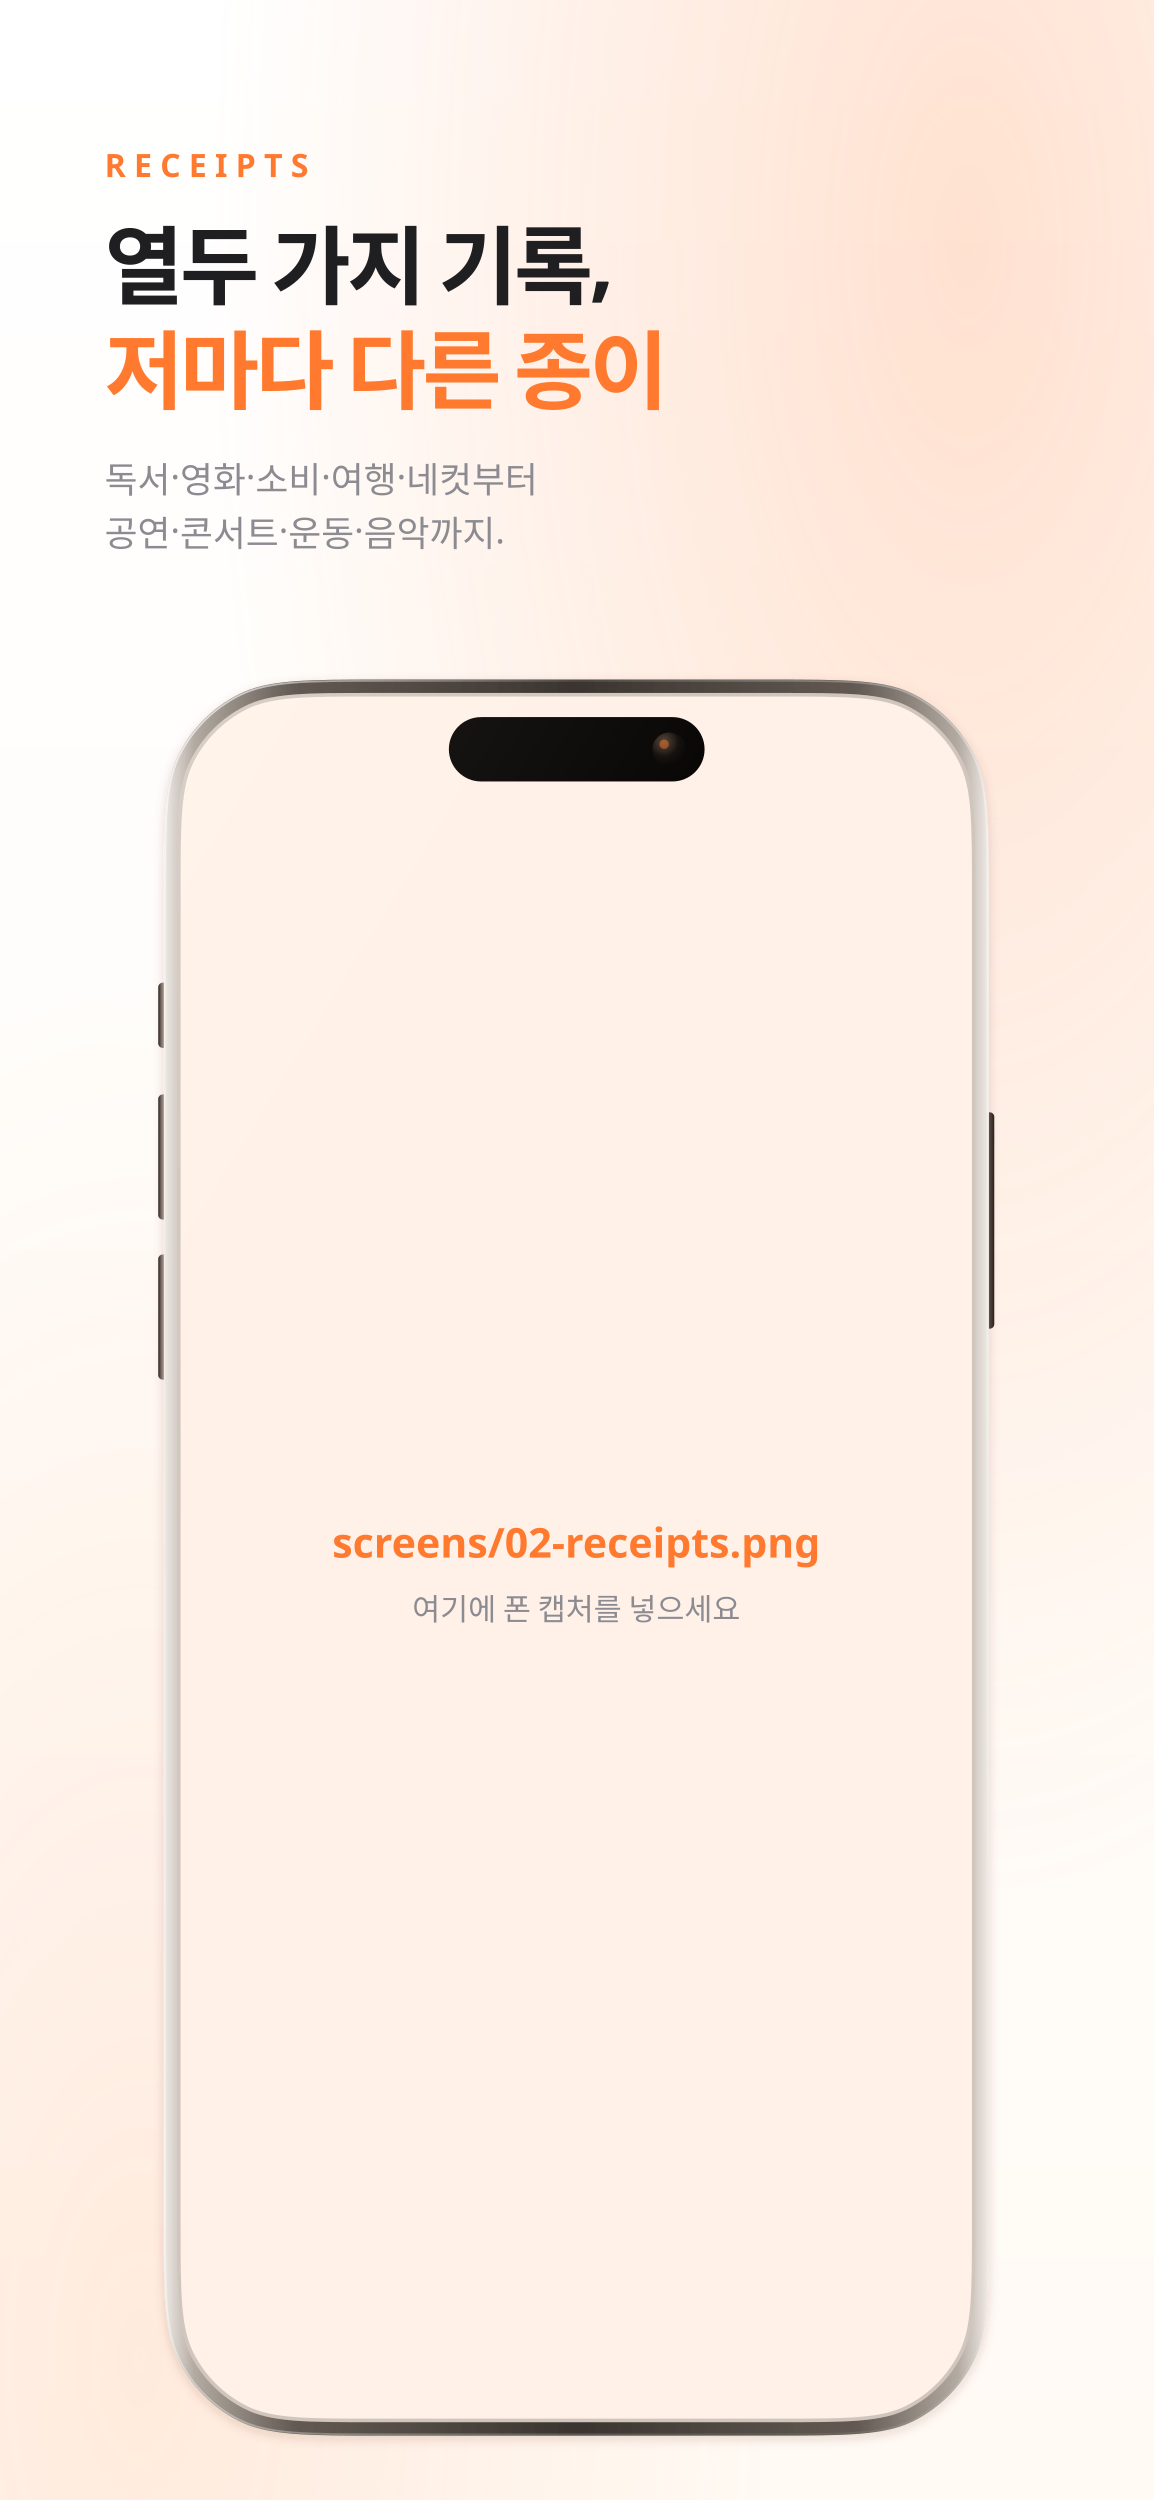
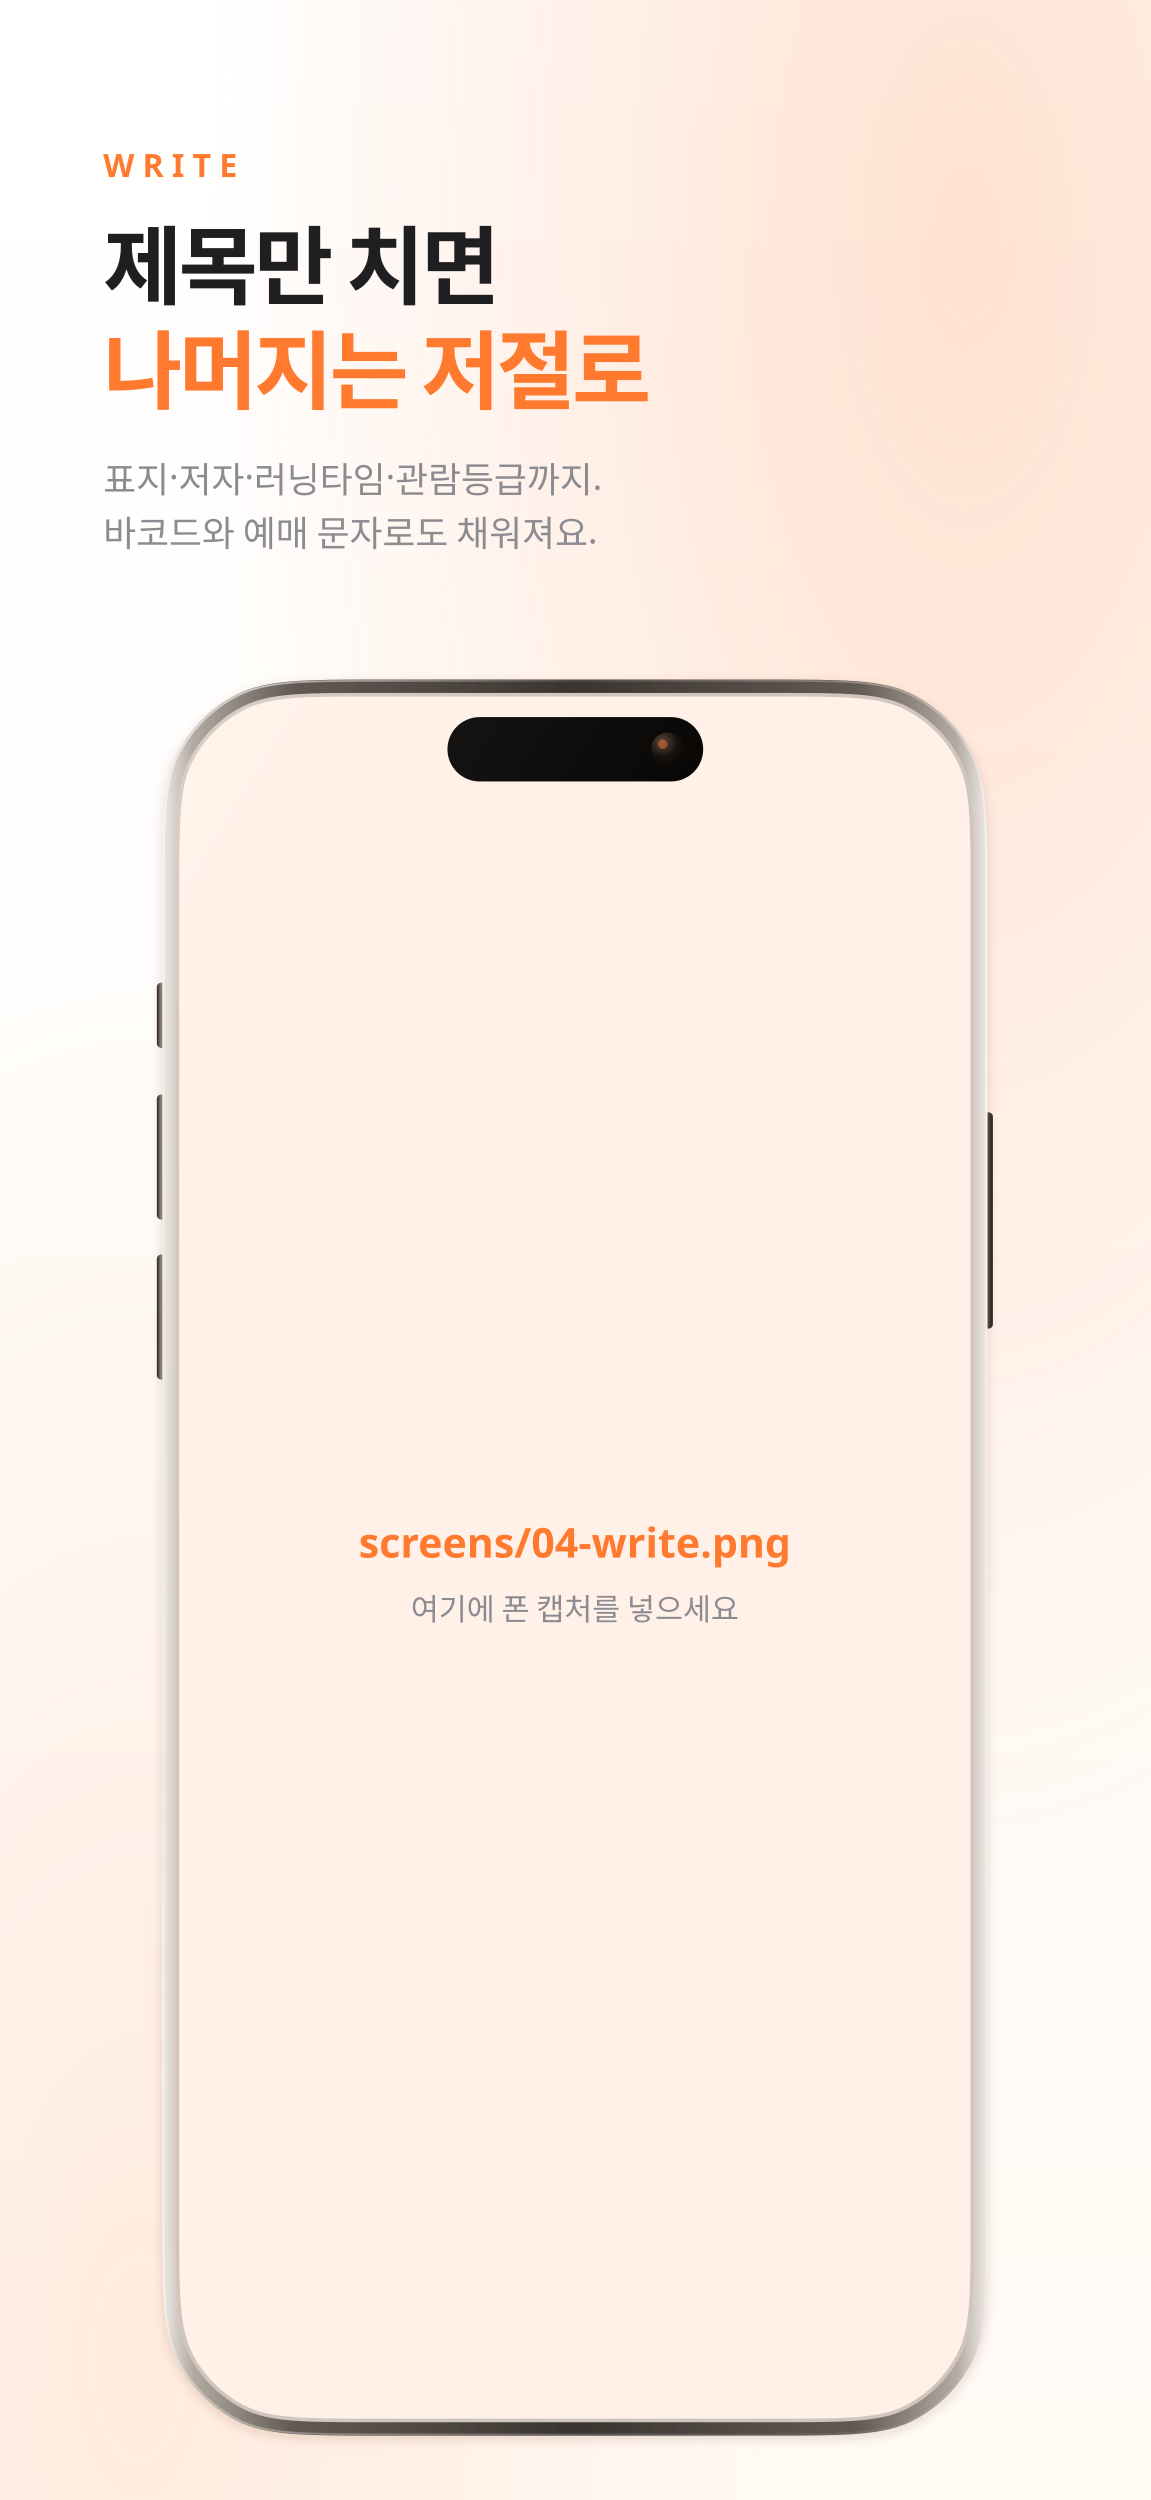
- <svg xmlns="http://www.w3.org/2000/svg" width="1290" height="2796" viewBox="0 0 1290 2796">
+ <svg xmlns="http://www.w3.org/2000/svg" width="1320" height="2868" viewBox="1.57 0 1286.86 2796">
  <defs>
    <linearGradient id="bg" x1="0" y1="0" x2="0" y2="1" gradientUnits="userSpaceOnUse" gradientTransform="scale(1290 2796)">
      <stop offset="0" stop-color="#ffffff" />
      <stop offset="1" stop-color="#fffaf4" />
    </linearGradient>
    <radialGradient id="glow" cx="0.84" cy="0.10" r="0.66" gradientUnits="userSpaceOnUse" gradientTransform="scale(1290 2796)">
      <stop offset="0" stop-color="#ff7a2f" stop-opacity="0.22" />
      <stop offset="1" stop-color="#ff7a2f" stop-opacity="0" />
    </radialGradient>
    <radialGradient id="glow2" cx="0.12" cy="0.94" r="0.55" gradientUnits="userSpaceOnUse" gradientTransform="scale(1290 2796)">
      <stop offset="0" stop-color="#ff7a2f" stop-opacity="0.12" />
      <stop offset="1" stop-color="#ff7a2f" stop-opacity="0" />
    </radialGradient>
    <linearGradient id="rail" x1="0" y1="0" x2="1" y2="0">
      <stop offset="0" stop-color="#f3eee9" />
      <stop offset="0.04" stop-color="#b3aaa2" />
      <stop offset="0.16" stop-color="#635a53" />
      <stop offset="0.5" stop-color="#3a342f" />
      <stop offset="0.84" stop-color="#635a53" />
      <stop offset="0.96" stop-color="#b3aaa2" />
      <stop offset="1" stop-color="#f3eee9" />
    </linearGradient>
    <linearGradient id="rim" x1="0" y1="0" x2="0.7" y2="1">
      <stop offset="0" stop-color="#ffffff" stop-opacity="0.70" />
      <stop offset="0.24" stop-color="#ffffff" stop-opacity="0.10" />
      <stop offset="0.58" stop-color="#ffffff" stop-opacity="0.46" />
      <stop offset="1" stop-color="#ffffff" stop-opacity="0.08" />
    </linearGradient>
    <linearGradient id="btn" x1="0" y1="0" x2="1" y2="0">
      <stop offset="0" stop-color="#26211d" />
      <stop offset="0.35" stop-color="#978d84" />
      <stop offset="0.6" stop-color="#544c45" />
      <stop offset="1" stop-color="#26211d" />
    </linearGradient>
    <linearGradient id="glare" x1="0" y1="0" x2="0.75" y2="1">
      <stop offset="0" stop-color="#ffffff" stop-opacity="0.16" />
      <stop offset="0.16" stop-color="#ffffff" stop-opacity="0.05" />
      <stop offset="0.34" stop-color="#ffffff" stop-opacity="0" />
    </linearGradient>
    <radialGradient id="lens" cx="0.34" cy="0.28" r="0.8">
      <stop offset="0" stop-color="#5a4638" />
      <stop offset="0.55" stop-color="#14100d" />
      <stop offset="1" stop-color="#070605" />
    </radialGradient>
    <filter id="drop" x="-30%" y="-15%" width="160%" height="140%">
      <feDropShadow dx="0" dy="34" stdDeviation="34" flood-color="#6b3410" flood-opacity="0.22" />
      <feDropShadow dx="0" dy="4" stdDeviation="6" flood-color="#6b3410" flood-opacity="0.16" />
    </filter>
    <clipPath id="screenClip">
      <path d="M 870.2 775 c 77.29 0 115.93 0 145.45 15.04 a 138 138 0 0 1 60.31 60.31 c 15.04 29.52 15.04 68.16 15.04 145.45 L 1091 2488.2 c 0 77.29 0 115.93 -15.04 145.45 a 138 138 0 0 1 -60.31 60.31 c -29.52 15.04 -68.16 15.04 -145.45 15.04 L 418.8 2709 c -77.29 0 -115.93 0 -145.45 -15.04 a 138 138 0 0 1 -60.31 -60.31 c -15.04 -29.52 -15.04 -68.16 -15.04 -145.45 L 198 995.8 c 0 -77.29 0 -115.93 15.04 -145.45 a 138 138 0 0 1 60.31 -60.31 c 29.52 -15.04 68.16 -15.04 145.45 -15.04 Z" />
    </clipPath>
  </defs>
  <g id="Background">
    <rect x="-400" width="2090" height="2796" fill="url(#bg)" />
    <rect x="-400" width="2090" height="2796" fill="url(#glow)" />
    <rect x="-400" width="2090" height="2796" fill="url(#glow2)" />
  </g>
  <g id="Caption" font-family="Pretendard, Pretendard Variable, Apple SD Gothic Neo, Malgun Gothic, sans-serif">
-     <text x="117" y="198" font-size="36" font-weight="700" letter-spacing="9.1" fill="#ff7a2f">RECEIPTS</text>
-     <text x="117" y="333" font-size="96" font-weight="800" letter-spacing="-3.9" fill="#1f1f22">열두 가지 기록,</text>
-     <text x="117" y="450" font-size="96" font-weight="800" letter-spacing="-3.9" fill="#ff7a2f">저마다 다른 종이</text>
-     <text x="117" y="551" font-size="40" font-weight="500" fill="#8b8b91">독서·영화·소비·여행·네컷부터</text>
-     <text x="117" y="611" font-size="40" font-weight="500" fill="#8b8b91">공연·콘서트·운동·음악까지.</text>
+     <text x="117" y="198" font-size="36" font-weight="700" letter-spacing="9.1" fill="#ff7a2f">WRITE</text>
+     <text x="117" y="333" font-size="96" font-weight="800" letter-spacing="-3.9" fill="#1f1f22">제목만 치면</text>
+     <text x="117" y="450" font-size="96" font-weight="800" letter-spacing="-3.9" fill="#ff7a2f">나머지는 저절로</text>
+     <text x="117" y="551" font-size="40" font-weight="500" fill="#8b8b91">표지·저자·러닝타임·관람등급까지.</text>
+     <text x="117" y="611" font-size="40" font-weight="500" fill="#8b8b91">바코드와 예매 문자로도 채워져요.</text>
  </g>
  <g id="Device">
    <g id="Side buttons">
      <rect x="177" y="1099" width="13" height="73" rx="5.06" fill="url(#btn)" />
      <rect x="177" y="1224" width="13" height="140" rx="5.06" fill="url(#btn)" />
      <rect x="177" y="1403" width="13" height="140" rx="5.06" fill="url(#btn)" />
      <rect x="1099" y="1244" width="13" height="242" rx="5.06" fill="url(#btn)" />
    </g>
    <path id="Body" d="M 861.2 760 c 85.69 0 128.53 0 161.26 16.68 a 153 153 0 0 1 66.86 66.86 c 16.68 32.73 16.68 75.57 16.68 161.26 L 1106 2479.2 c 0 85.69 0 128.53 -16.68 161.26 a 153 153 0 0 1 -66.86 66.86 c -32.73 16.68 -75.57 16.68 -161.26 16.68 L 427.8 2724 c -85.69 0 -128.53 0 -161.26 -16.68 a 153 153 0 0 1 -66.86 -66.86 c -16.68 -32.73 -16.68 -75.57 -16.68 -161.26 L 183 1004.8 c 0 -85.69 0 -128.53 16.68 -161.26 a 153 153 0 0 1 66.86 -66.86 c 32.73 -16.68 75.57 -16.68 161.26 -16.68 Z" fill="url(#rail)" filter="url(#drop)" />
    <path id="Rim" d="M 862.1 761.5 c 84.85 0 127.27 0 159.68 16.51 a 151.5 151.5 0 0 1 66.21 66.21 c 16.51 32.41 16.51 74.83 16.51 159.68 L 1104.5 2480.1 c 0 84.85 0 127.27 -16.51 159.68 a 151.5 151.5 0 0 1 -66.21 66.21 c -32.41 16.51 -74.83 16.51 -159.68 16.51 L 426.9 2722.5 c -84.85 0 -127.27 0 -159.68 -16.51 a 151.5 151.5 0 0 1 -66.21 -66.21 c -16.51 -32.41 -16.51 -74.83 -16.51 -159.68 L 184.5 1003.9 c 0 -84.85 0 -127.27 16.51 -159.68 a 151.5 151.5 0 0 1 66.21 -66.21 c 32.41 -16.51 74.83 -16.51 159.68 -16.51 Z" fill="none" stroke="url(#rim)" stroke-width="2" />
    <g clip-path="url(#screenClip)">
      <rect x="198" y="775" width="893" height="1934" fill="#fff1e7" />
-       <text x="644.5" y="1742" font-family="Pretendard, Pretendard Variable, Apple SD Gothic Neo, Malgun Gothic, sans-serif" font-size="46" font-weight="700" fill="#ff7a2f" text-anchor="middle">screens/02-receipts.png</text>
+       <text x="644.5" y="1742" font-family="Pretendard, Pretendard Variable, Apple SD Gothic Neo, Malgun Gothic, sans-serif" font-size="46" font-weight="700" fill="#ff7a2f" text-anchor="middle">screens/04-write.png</text>
      <text x="644.5" y="1812" font-family="Pretendard, Pretendard Variable, Apple SD Gothic Neo, Malgun Gothic, sans-serif" font-size="34" fill="#8b8b91" text-anchor="middle">여기에 폰 캡처를 넣으세요</text>
      <path d="M 870.2 775 c 77.29 0 115.93 0 145.45 15.04 a 138 138 0 0 1 60.31 60.31 c 15.04 29.52 15.04 68.16 15.04 145.45 L 1091 2488.2 c 0 77.29 0 115.93 -15.04 145.45 a 138 138 0 0 1 -60.31 60.31 c -29.52 15.04 -68.16 15.04 -145.45 15.04 L 418.8 2709 c -77.29 0 -115.93 0 -145.45 -15.04 a 138 138 0 0 1 -60.31 -60.31 c -15.04 -29.52 -15.04 -68.16 -15.04 -145.45 L 198 995.8 c 0 -77.29 0 -115.93 15.04 -145.45 a 138 138 0 0 1 60.31 -60.31 c 29.52 -15.04 68.16 -15.04 145.45 -15.04 Z" fill="none" stroke="#000000" stroke-opacity="0.18" stroke-width="8" />
    </g>
    <g id="Dynamic island">
      <rect x="502" y="802" width="286" height="72" rx="36" fill="#0a0806" />
      <circle cx="748.4" cy="838" r="18.72" fill="url(#lens)" />
      <circle cx="742.78" cy="832.38" r="5.24" fill="#ff7a2f" fill-opacity="0.45" />
    </g>
    <path id="Glare" d="M 870.2 775 c 77.29 0 115.93 0 145.45 15.04 a 138 138 0 0 1 60.31 60.31 c 15.04 29.52 15.04 68.16 15.04 145.45 L 1091 2488.2 c 0 77.29 0 115.93 -15.04 145.45 a 138 138 0 0 1 -60.31 60.31 c -29.52 15.04 -68.16 15.04 -145.45 15.04 L 418.8 2709 c -77.29 0 -115.93 0 -145.45 -15.04 a 138 138 0 0 1 -60.31 -60.31 c -15.04 -29.52 -15.04 -68.16 -15.04 -145.45 L 198 995.8 c 0 -77.29 0 -115.93 15.04 -145.45 a 138 138 0 0 1 60.31 -60.31 c 29.52 -15.04 68.16 -15.04 145.45 -15.04 Z" fill="url(#glare)" pointer-events="none" />
  </g>
</svg>
